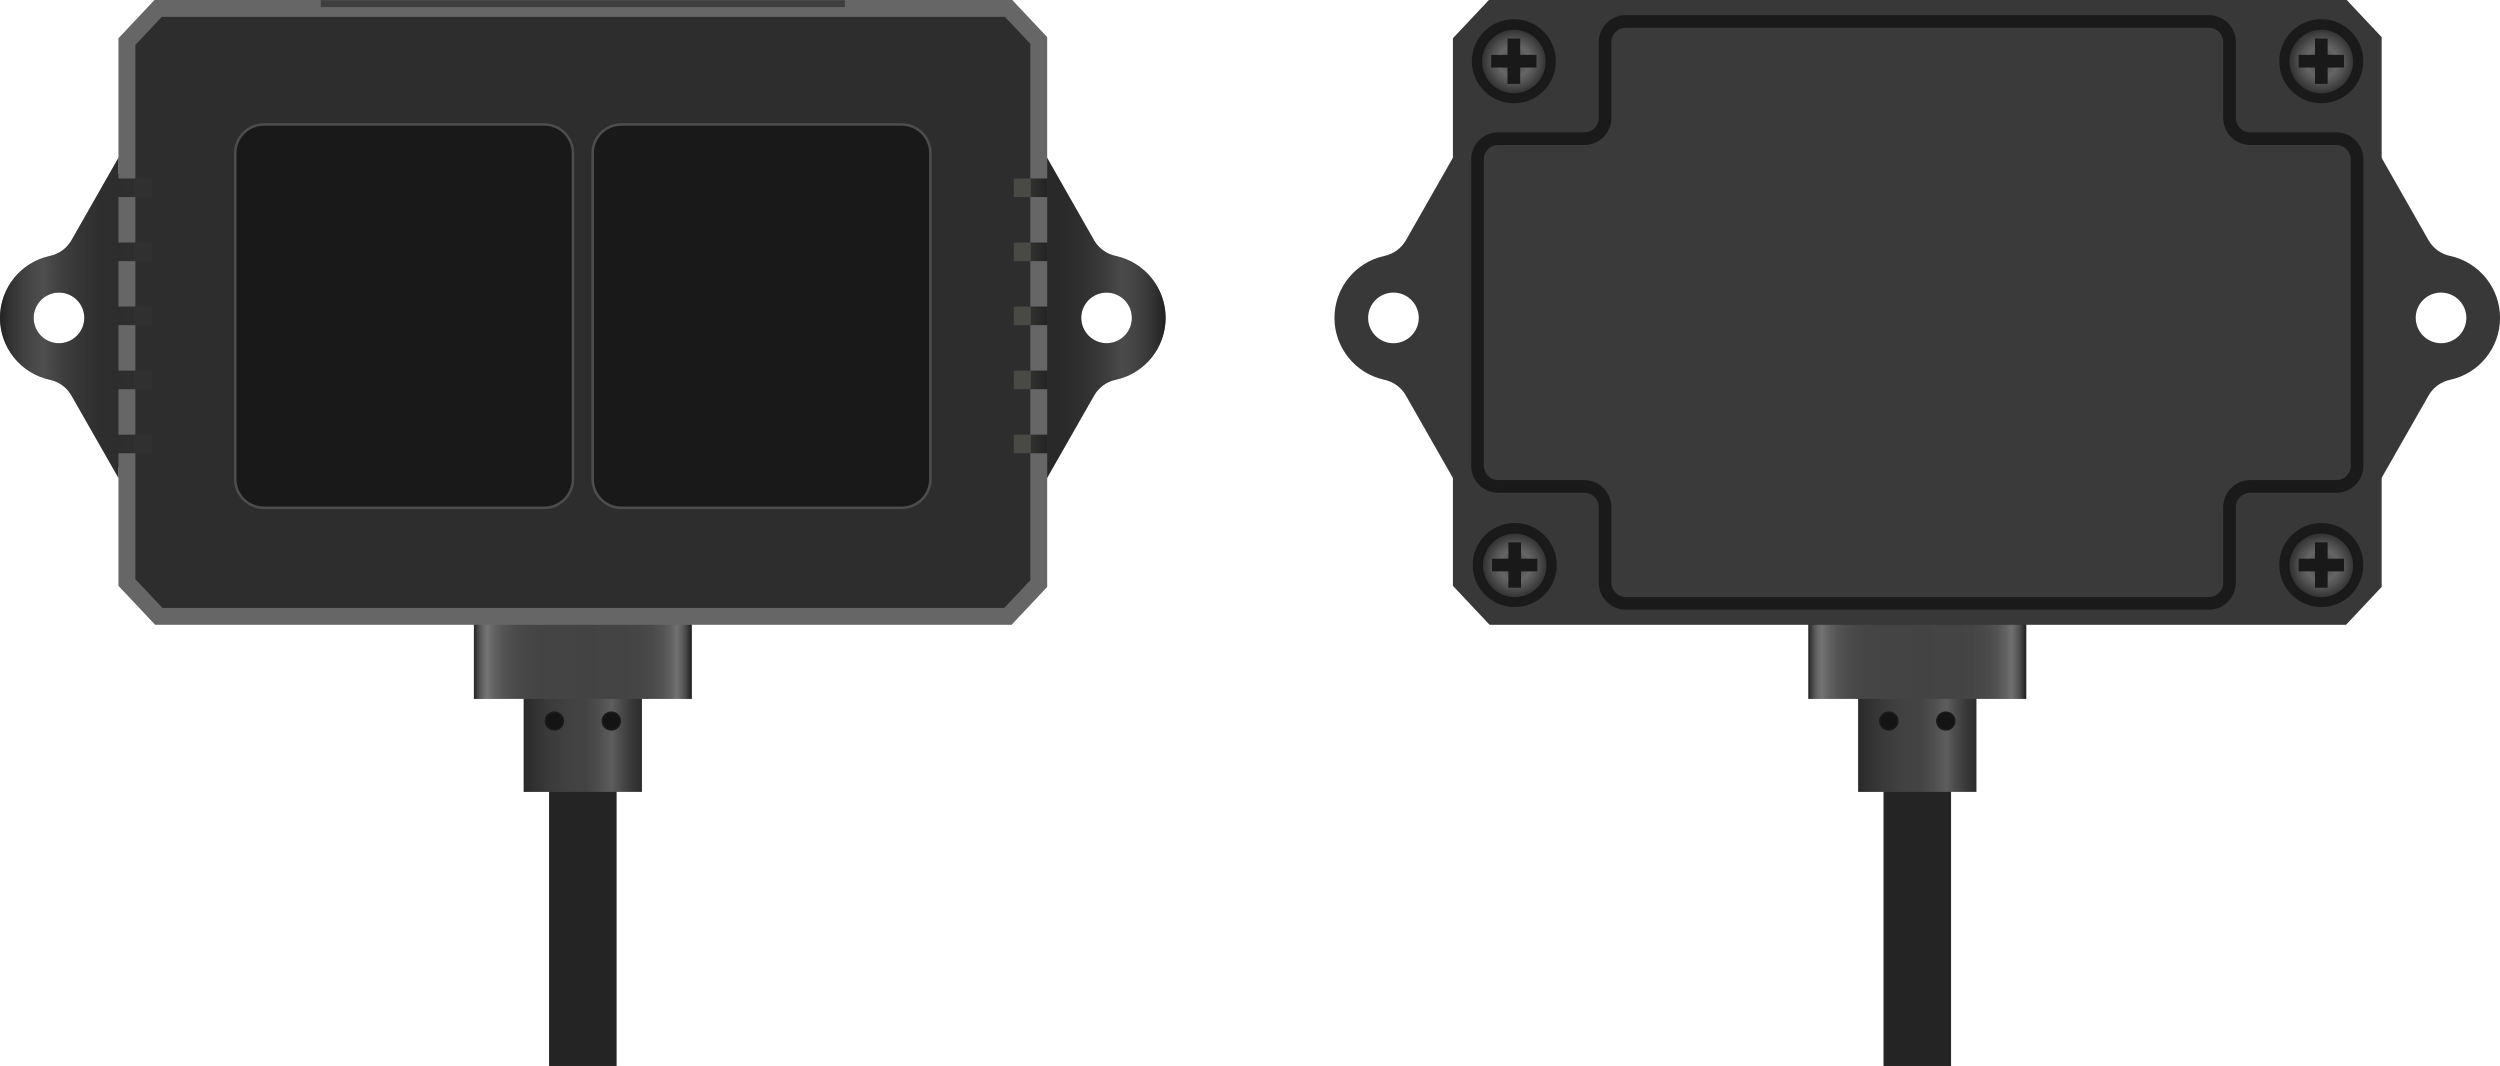
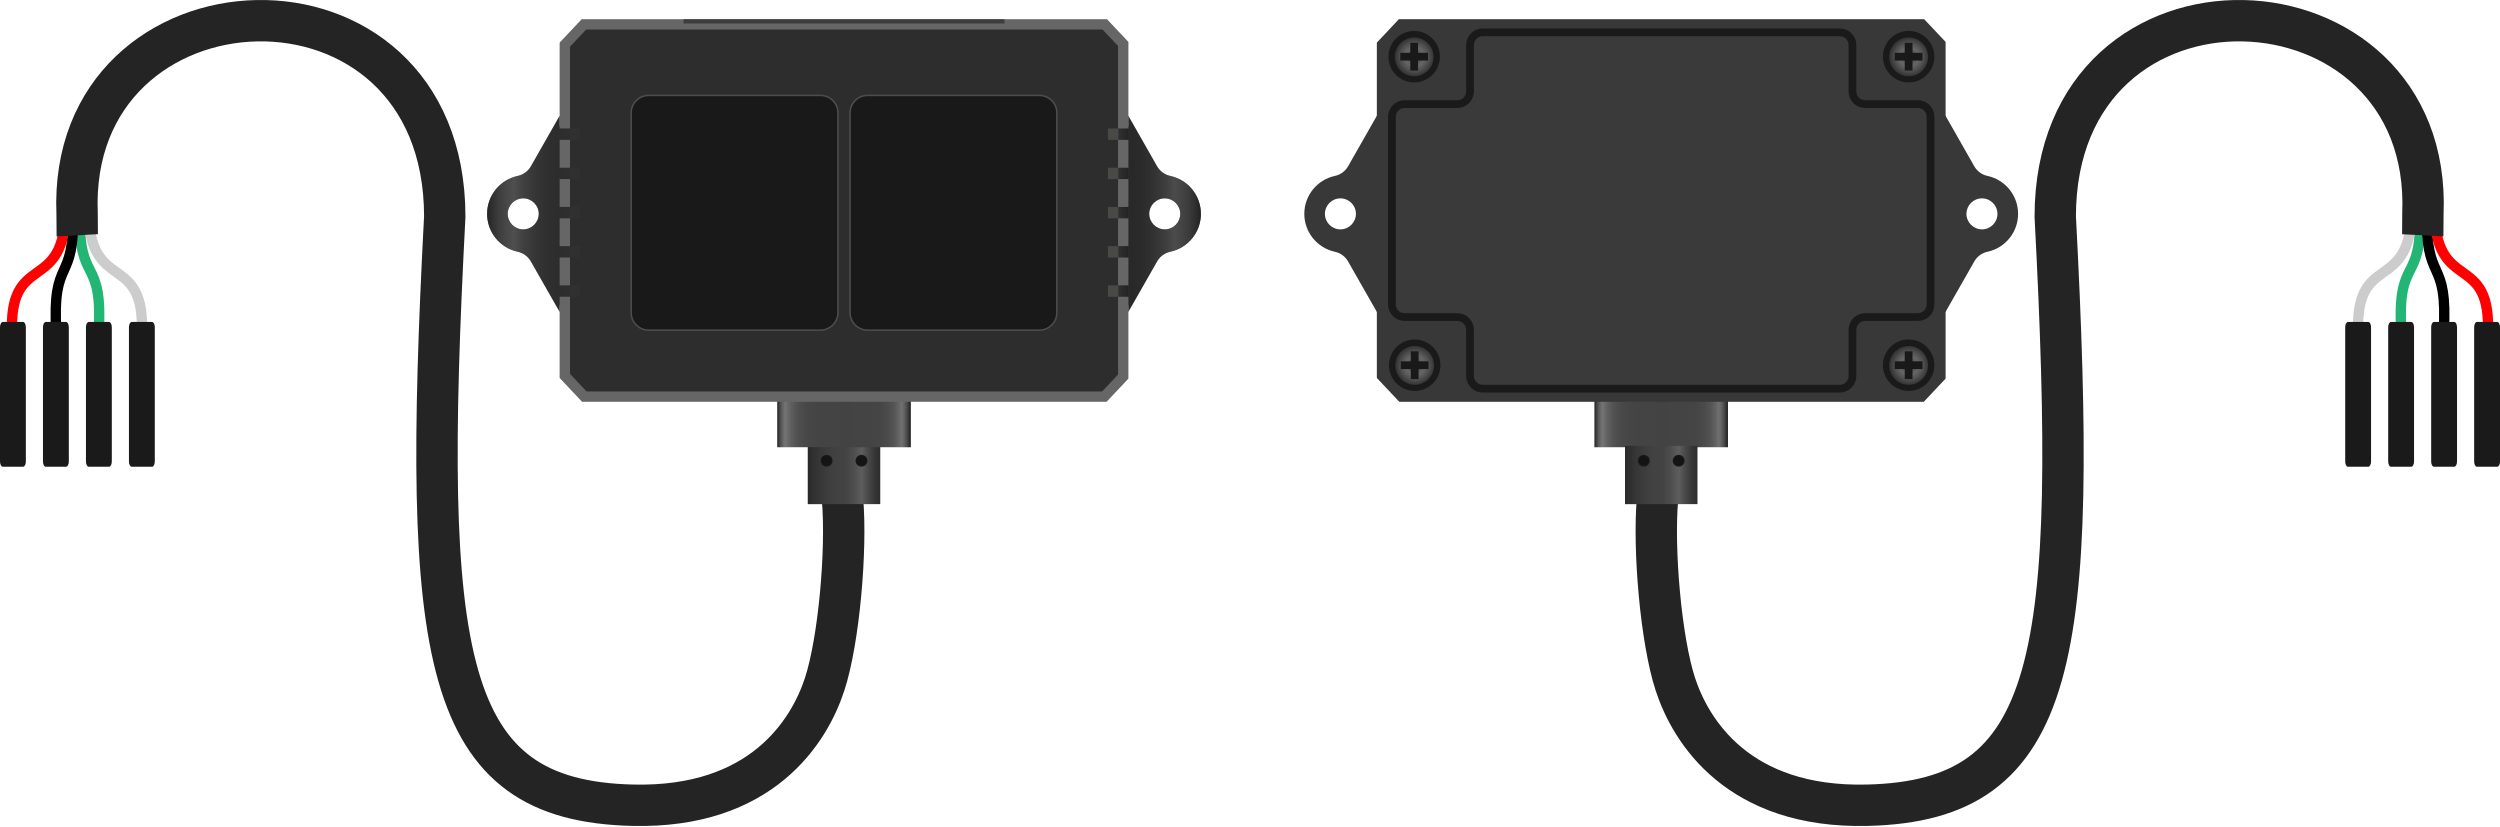
- <svg xmlns="http://www.w3.org/2000/svg" xmlns:xlink="http://www.w3.org/1999/xlink" id="lidar-tf02-pro" width="148.042mm" height="63.124mm" viewBox="0 0 419.646 178.934">
+ <svg xmlns="http://www.w3.org/2000/svg" xmlns:xlink="http://www.w3.org/1999/xlink" id="lidar-tf02-pro" width="241.747mm" height="79.874mm" viewBox="0 0 685.268 226.415">
  <defs>
    <style>
      .cls-1 {
        fill: #383838;
      }

-       .cls-2, .cls-8 {
+       .cls-12, .cls-2, .cls-3, .cls-4, .cls-5, .cls-7 {
        fill: none;
      }

      .cls-2 {
+         stroke: #22b573;
+       }
+ 
+       .cls-2, .cls-3, .cls-4, .cls-5 {
+         stroke-linecap: round;
+         stroke-width: 2.835px;
+       }
+ 
+       .cls-12, .cls-17, .cls-2, .cls-26, .cls-3, .cls-4, .cls-5, .cls-7 {
+         stroke-miterlimit: 10;
+       }
+ 
+       .cls-3 {
+         stroke: #000;
+       }
+ 
+       .cls-4 {
+         stroke: red;
+       }
+ 
+       .cls-5 {
+         stroke: #ccc;
+       }
+ 
+       .cls-6 {
+         fill: #1a1a1a;
+       }
+ 
+       .cls-7 {
        stroke: #242424;
        stroke-width: 11.339px;
      }

-       .cls-13, .cls-2, .cls-22, .cls-8 {
-         stroke-miterlimit: 10;
-       }
- 
-       .cls-3 {
+       .cls-8 {
+         fill: url(#Безымянный_градиент_32);
+       }
+ 
+       .cls-9 {
        fill: url(#Безымянный_градиент_63);
      }

-       .cls-4 {
-         fill: #1a1a1a;
-       }
- 
-       .cls-5 {
+       .cls-10 {
        fill: #141414;
      }

-       .cls-6 {
-         fill: url(#Безымянный_градиент_32);
-       }
- 
-       .cls-7 {
+       .cls-11 {
        fill: url(#Безымянный_градиент_209);
      }

-       .cls-8 {
+       .cls-12 {
        stroke: #191919;
        stroke-width: 2.126px;
      }

-       .cls-22, .cls-9 {
+       .cls-13, .cls-26 {
        fill: #191919;
      }

-       .cls-10 {
+       .cls-14 {
        fill: url(#Безымянный_градиент_216);
      }

-       .cls-11 {
+       .cls-15 {
        fill: url(#Безымянный_градиент_213);
      }

-       .cls-12 {
+       .cls-16 {
        fill: url(#Безымянный_градиент_219);
      }

-       .cls-13 {
+       .cls-17 {
        fill: #3a3a3a;
        stroke: #1a1a1a;
        stroke-width: 2.126px;
      }

-       .cls-14 {
+       .cls-18 {
        fill: url(#Безымянный_градиент_81);
      }

-       .cls-15 {
+       .cls-19 {
        fill: url(#Безымянный_градиент_79);
      }

-       .cls-16 {
+       .cls-20 {
        fill: #323232;
      }

-       .cls-17 {
+       .cls-21 {
        fill: url(#Безымянный_градиент_78);
      }

-       .cls-18 {
+       .cls-22 {
        fill: url(#Безымянный_градиент_63-2);
      }

-       .cls-19 {
+       .cls-23 {
        fill: url(#Безымянный_градиент_32-2);
      }

-       .cls-20 {
+       .cls-24 {
        fill: #666;
      }

-       .cls-21 {
+       .cls-25 {
        fill: #2d2d2d;
      }

-       .cls-22 {
+       .cls-26 {
        stroke: #4d4d4d;
        stroke-width: 0.425px;
      }

-       .cls-23 {
+       .cls-27 {
        fill: #3e3e3e;
      }

-       .cls-24 {
+       .cls-28 {
        fill: #303030;
      }

-       .cls-25 {
+       .cls-29 {
        fill: #494946;
      }
    </style>
-     <linearGradient id="Безымянный_градиент_63" data-name="Безымянный градиент 63" x1="311.913" y1="124.942" x2="331.756" y2="124.942" gradientUnits="userSpaceOnUse">
-       <stop offset="0.003" stop-color="#1a1a1a" stop-opacity="0.5" />
-       <stop offset="0.522" stop-color="#706f72" stop-opacity="0.2" />
-       <stop offset="0.633" stop-color="#a5a4a6" stop-opacity="0.2" />
-       <stop offset="0.746" stop-color="#f2f2f2" stop-opacity="0.2" />
-       <stop offset="0.814" stop-color="#9e9e9e" stop-opacity="0.2" />
-       <stop offset="0.928" stop-color="#2a2a2a" stop-opacity="0.2" />
-       <stop offset="1" stop-opacity="0.2" />
-     </linearGradient>
-     <linearGradient id="Безымянный_градиент_32" data-name="Безымянный градиент 32" x1="303.551" y1="110.938" x2="340.118" y2="110.938" gradientUnits="userSpaceOnUse">
+     <linearGradient id="Безымянный_градиент_32" data-name="Безымянный градиент 32" x1="437.07" y1="116.198" x2="473.637" y2="116.198" gradientUnits="userSpaceOnUse">
      <stop offset="0.003" stop-color="#1a1a1a" stop-opacity="0.5" />
      <stop offset="0.061" stop-color="#fff" stop-opacity="0.3" />
      <stop offset="0.095" stop-color="#d2d2d3" stop-opacity="0.269" />
      <stop offset="0.143" stop-color="#a6a5a7" stop-opacity="0.238" />
      <stop offset="0.204" stop-color="#878688" stop-opacity="0.216" />
      <stop offset="0.288" stop-color="#757477" stop-opacity="0.203" />
      <stop offset="0.522" stop-color="#706f72" stop-opacity="0.2" />
      <stop offset="0.733" stop-color="#757477" stop-opacity="0.204" />
      <stop offset="0.809" stop-color="#868688" stop-opacity="0.217" />
      <stop offset="0.863" stop-color="#a5a4a6" stop-opacity="0.241" />
      <stop offset="0.906" stop-color="#d0d0d1" stop-opacity="0.274" />
      <stop offset="0.93" stop-color="#f2f2f2" stop-opacity="0.3" />
      <stop offset="1" stop-opacity="0.5" />
    </linearGradient>
-     <radialGradient id="Безымянный_градиент_209" data-name="Безымянный градиент 209" cx="377.574" cy="20.95" r="5.004" gradientTransform="translate(-13.096 -12.014) scale(1.067)" gradientUnits="userSpaceOnUse">
+     <linearGradient id="Безымянный_градиент_63" data-name="Безымянный градиент 63" x1="445.432" y1="130.202" x2="465.275" y2="130.202" gradientUnits="userSpaceOnUse">
+       <stop offset="0.003" stop-color="#1a1a1a" stop-opacity="0.5" />
+       <stop offset="0.522" stop-color="#706f72" stop-opacity="0.2" />
+       <stop offset="0.633" stop-color="#a5a4a6" stop-opacity="0.2" />
+       <stop offset="0.746" stop-color="#f2f2f2" stop-opacity="0.2" />
+       <stop offset="0.814" stop-color="#9e9e9e" stop-opacity="0.2" />
+       <stop offset="0.928" stop-color="#2a2a2a" stop-opacity="0.2" />
+       <stop offset="1" stop-opacity="0.2" />
+     </linearGradient>
+     <radialGradient id="Безымянный_градиент_209" data-name="Безымянный градиент 209" cx="503.659" cy="39.279" r="5.004" gradientTransform="translate(-14.067 -26.305) scale(1.067)" gradientUnits="userSpaceOnUse">
      <stop offset="0" stop-color="#4d4d4d" />
      <stop offset="0.189" stop-color="#525252" />
      <stop offset="0.42" stop-color="#616161" />
      <stop offset="0.478" stop-color="#666" />
      <stop offset="0.697" stop-color="#535353" />
      <stop offset="1" stop-color="#333" />
    </radialGradient>
-     <radialGradient id="Безымянный_градиент_216" data-name="Безымянный градиент 216" cx="250.644" cy="100.233" r="5.004" xlink:href="#Безымянный_градиент_209" />
-     <radialGradient id="Безымянный_градиент_213" data-name="Безымянный градиент 213" cx="250.509" cy="20.95" r="5.004" xlink:href="#Безымянный_градиент_209" />
-     <radialGradient id="Безымянный_градиент_219" data-name="Безымянный градиент 219" cx="377.574" cy="100.233" r="5.004" xlink:href="#Безымянный_градиент_209" />
-     <linearGradient id="Безымянный_градиент_81" data-name="Безымянный градиент 81" x1="19.332" y1="53.834" x2="176.244" y2="53.834" gradientUnits="userSpaceOnUse">
+     <radialGradient id="Безымянный_градиент_216" data-name="Безымянный градиент 216" cx="376.729" cy="118.562" r="5.004" xlink:href="#Безымянный_градиент_209" />
+     <radialGradient id="Безымянный_градиент_213" data-name="Безымянный градиент 213" cx="376.594" cy="39.279" r="5.004" xlink:href="#Безымянный_градиент_209" />
+     <radialGradient id="Безымянный_градиент_219" data-name="Безымянный градиент 219" cx="503.659" cy="118.562" r="5.004" xlink:href="#Безымянный_градиент_209" />
+     <linearGradient id="Безымянный_градиент_81" data-name="Безымянный градиент 81" x1="152.851" y1="59.094" x2="309.763" y2="59.094" gradientUnits="userSpaceOnUse">
      <stop offset="0" stop-opacity="0.2" />
      <stop offset="0.025" stop-color="#151415" stop-opacity="0.237" />
      <stop offset="0.093" stop-color="#3e3d3f" stop-opacity="0.31" />
      <stop offset="0.178" stop-color="#5b5a5c" stop-opacity="0.362" />
      <stop offset="0.298" stop-color="#6b6a6d" stop-opacity="0.392" />
      <stop offset="0.628" stop-color="#706f72" stop-opacity="0.4" />
      <stop offset="0.844" stop-color="#6a696c" stop-opacity="0.421" />
      <stop offset="0.921" stop-color="#555456" stop-opacity="0.495" />
      <stop offset="0.976" stop-color="#303030" stop-opacity="0.623" />
      <stop offset="0.997" stop-color="#1a1a1a" stop-opacity="0.7" />
    </linearGradient>
-     <linearGradient id="Безымянный_градиент_79" data-name="Безымянный градиент 79" y1="53.354" x2="19.91" y2="53.354" gradientUnits="userSpaceOnUse">
+     <linearGradient id="Безымянный_градиент_79" data-name="Безымянный градиент 79" x1="133.519" y1="58.614" x2="153.429" y2="58.614" gradientUnits="userSpaceOnUse">
      <stop offset="0.003" stop-color="#1a1a1a" stop-opacity="0.7" />
      <stop offset="0.074" stop-color="#2d2c2d" stop-opacity="0.635" />
      <stop offset="0.372" stop-color="#706f72" stop-opacity="0.4" />
      <stop offset="0.519" stop-color="#4d4d4f" stop-opacity="0.338" />
      <stop offset="0.814" stop-color="#151515" stop-opacity="0.237" />
      <stop offset="1" stop-opacity="0.2" />
    </linearGradient>
-     <linearGradient id="Безымянный_градиент_78" data-name="Безымянный градиент 78" x1="175.736" y1="53.354" x2="195.646" y2="53.354" gradientUnits="userSpaceOnUse">
+     <linearGradient id="Безымянный_градиент_78" data-name="Безымянный градиент 78" x1="309.255" y1="58.614" x2="329.165" y2="58.614" gradientUnits="userSpaceOnUse">
      <stop offset="0" stop-opacity="0.2" />
      <stop offset="0.186" stop-color="#151515" stop-opacity="0.237" />
      <stop offset="0.481" stop-color="#4d4d4f" stop-opacity="0.338" />
      <stop offset="0.628" stop-color="#706f72" stop-opacity="0.4" />
      <stop offset="0.926" stop-color="#2d2c2d" stop-opacity="0.635" />
      <stop offset="0.997" stop-color="#1a1a1a" stop-opacity="0.7" />
    </linearGradient>
-     <linearGradient id="Безымянный_градиент_63-2" x1="87.913" y1="124.942" x2="107.755" y2="124.942" xlink:href="#Безымянный_градиент_63" />
-     <linearGradient id="Безымянный_градиент_32-2" x1="79.551" y1="110.938" x2="116.118" y2="110.938" xlink:href="#Безымянный_градиент_32" />
+     <linearGradient id="Безымянный_градиент_63-2" x1="221.432" y1="130.202" x2="241.275" y2="130.202" xlink:href="#Безымянный_градиент_63" />
+     <linearGradient id="Безымянный_градиент_32-2" x1="213.07" y1="116.198" x2="249.637" y2="116.198" xlink:href="#Безымянный_градиент_32" />
  </defs>
  <g id="bottom">
    <g>
-       <path class="cls-1" d="M235.98,40.354a5.481,5.481,0,0,1-3.62,2.61,10.638,10.638,0,0,0-.01,20.78,5.449,5.449,0,0,1,3.61,2.6l7.95,13.94,1.536-.05V25.994l-1.536.43Zm-2.09,17.26a4.25,4.25,0,1,1,4.26-4.26A4.276,4.276,0,0,1,233.89,57.614Z" />
-       <path class="cls-1" d="M399.736,26.424l-1.536-.238V81.1l1.536-.814,7.95-13.94a5.449,5.449,0,0,1,3.61-2.6,10.636,10.636,0,0,0-.01-20.78,5.481,5.481,0,0,1-3.62-2.61Zm5.76,26.93a4.25,4.25,0,1,1,4.26,4.26A4.276,4.276,0,0,1,405.5,53.354Z" />
-     </g>
-     <g>
-       <line class="cls-2" x1="321.834" y1="130.346" x2="321.834" y2="178.934" />
-       <g>
-         <g>
-           <rect class="cls-1" x="311.913" y="116.962" width="19.843" height="15.959" />
-           <rect class="cls-3" x="311.913" y="116.962" width="19.843" height="15.959" />
-         </g>
-         <g>
-           <rect class="cls-4" x="315.412" y="119.422" width="3.277" height="3.216" rx="1.608" />
-           <path class="cls-5" d="M317.019,122.355a1.325,1.325,0,0,1,0-2.649,1.325,1.325,0,1,1,.062,2.649Z" />
-           <rect class="cls-4" x="324.98" y="119.422" width="3.277" height="3.216" rx="1.608" />
-           <path class="cls-5" d="M326.588,122.355a1.356,1.356,0,1,1,.061,0Z" />
-         </g>
-       </g>
-       <g>
-         <rect class="cls-1" x="303.551" y="104.56" width="36.567" height="12.756" />
-         <rect class="cls-6" x="303.551" y="104.56" width="36.567" height="12.756" />
-       </g>
-     </g>
-     <path class="cls-1" d="M393.914,0H249.924l-6.04,6.42V98.34l6.16,6.54H393.8l5.98-6.36V6.23Z" />
-     <g>
-       <g>
-         <rect class="cls-4" x="382.594" y="3.22" width="14.112" height="14.112" rx="7.056" />
-         <g>
-           <circle class="cls-4" cx="389.65" cy="10.276" r="5.712" />
-           <circle class="cls-7" cx="389.65" cy="10.333" r="5.337" />
-           <line class="cls-8" x1="385.842" y1="10.276" x2="393.458" y2="10.276" />
-           <line class="cls-8" x1="389.65" y1="14.084" x2="389.65" y2="6.468" />
-         </g>
-       </g>
-       <g>
-         <rect class="cls-4" x="247.202" y="87.788" width="14.112" height="14.112" rx="7.056" />
-         <g>
-           <circle class="cls-9" cx="254.258" cy="94.844" r="5.712" />
-           <circle class="cls-10" cx="254.258" cy="94.901" r="5.337" />
-           <line class="cls-8" x1="250.45" y1="94.844" x2="258.066" y2="94.844" />
-           <line class="cls-8" x1="254.258" y1="98.652" x2="254.258" y2="91.036" />
-         </g>
-       </g>
-       <g>
-         <rect class="cls-4" x="247.058" y="3.22" width="14.112" height="14.112" rx="7.056" />
-         <g>
-           <circle class="cls-9" cx="254.114" cy="10.276" r="5.712" />
-           <circle class="cls-11" cx="254.114" cy="10.333" r="5.337" />
-           <line class="cls-8" x1="250.306" y1="10.276" x2="257.922" y2="10.276" />
-           <line class="cls-8" x1="254.114" y1="14.084" x2="254.114" y2="6.468" />
-         </g>
-       </g>
-       <g>
-         <rect class="cls-4" x="382.594" y="87.788" width="14.112" height="14.112" rx="7.056" />
-         <g>
-           <circle class="cls-9" cx="389.65" cy="94.844" r="5.712" />
-           <circle class="cls-12" cx="389.65" cy="94.901" r="5.337" />
-           <line class="cls-8" x1="385.842" y1="94.844" x2="393.458" y2="94.844" />
-           <line class="cls-8" x1="389.65" y1="98.652" x2="389.65" y2="91.036" />
-         </g>
-       </g>
-     </g>
-     <path class="cls-13" d="M395.659,26.76V78.17a3.48,3.48,0,0,1-3.48,3.48h-14.45a3.48,3.48,0,0,0-3.48,3.48V97.8a3.48,3.48,0,0,1-3.48,3.48H272.9a3.48,3.48,0,0,1-3.48-3.48V85.13a3.48,3.48,0,0,0-3.48-3.48h-14.45a3.48,3.48,0,0,1-3.48-3.48V26.76a3.48,3.48,0,0,1,3.48-3.48h14.45a3.48,3.48,0,0,0,3.48-3.48V7.08A3.48,3.48,0,0,1,272.9,3.6h97.87a3.48,3.48,0,0,1,3.48,3.48V19.8a3.48,3.48,0,0,0,3.48,3.48h14.45A3.48,3.48,0,0,1,395.659,26.76Z" />
+       <path class="cls-1" d="M369.5,45.614a5.481,5.481,0,0,1-3.62,2.61,10.638,10.638,0,0,0-.01,20.78,5.449,5.449,0,0,1,3.61,2.6l7.95,13.94,1.536-.05V31.254l-1.536.43Zm-2.09,17.26a4.25,4.25,0,1,1,4.26-4.26A4.276,4.276,0,0,1,367.409,62.874Z" />
+       <path class="cls-1" d="M533.255,31.684l-1.536-.238V86.358l1.536-.814,7.951-13.94a5.449,5.449,0,0,1,3.61-2.6,10.636,10.636,0,0,0-.01-20.78,5.481,5.481,0,0,1-3.62-2.61Zm5.761,26.93a4.25,4.25,0,1,1,4.26,4.26A4.276,4.276,0,0,1,539.016,58.614Z" />
+     </g>
+     <g>
+       <g>
+         <g id="Слой_4" data-name="Слой 4">
+           <path class="cls-2" d="M663.3,57.772c.791,20.831-6.406,11.708-5.062,33.5" />
+           <path class="cls-3" d="M665.343,57.672c-.791,20.832,5.819,11.9,4.475,33.7" />
+           <path class="cls-4" d="M667.312,56.907c-.1,24.525,16.031,11.133,14.591,35.469" />
+           <path class="cls-5" d="M661.033,56.907c.1,24.525-16.03,11.133-14.59,35.469" />
+           <path class="cls-6" d="M649.163,88.252H643.6c-.421,0-.763.648-.763,1.447V126.49c0,.8.342,1.447.763,1.447h5.561c.421,0,.763-.648.763-1.447V89.7C649.926,88.9,649.584,88.252,649.163,88.252Z" />
+           <path class="cls-6" d="M660.943,88.252h-5.56c-.421,0-.763.648-.763,1.447V126.49c0,.8.342,1.447.763,1.447h5.56c.422,0,.764-.648.764-1.447V89.7C661.707,88.9,661.365,88.252,660.943,88.252Z" />
+           <path class="cls-6" d="M672.724,88.252h-5.56c-.421,0-.763.648-.763,1.447V126.49c0,.8.342,1.447.763,1.447h5.56c.422,0,.764-.648.764-1.447V89.7C673.488,88.9,673.146,88.252,672.724,88.252Z" />
+           <path class="cls-6" d="M684.505,88.252h-5.56c-.422,0-.763.648-.763,1.447V126.49c0,.8.341,1.447.763,1.447h5.56c.422,0,.763-.648.763-1.447V89.7C685.268,88.9,684.927,88.252,684.505,88.252Z" />
+         </g>
+         <g id="Слой_3" data-name="Слой 3">
+           <path class="cls-7" d="M454.33,136.873c-1.192,13.7.941,38.586,4.9,50.688,4.2,12.844,17.2,34.023,52.626,33.159,52.422-1.246,57.888-39.744,51.5-161.367.057-73.791,103.607-69.082,100.779-.767-.012.3-.027,5.608-.043,5.915" />
+         </g>
+       </g>
+       <g>
+         <rect class="cls-1" x="437.07" y="109.82" width="36.567" height="12.756" />
+         <rect class="cls-8" x="437.07" y="109.82" width="36.567" height="12.756" />
+       </g>
+       <g>
+         <g>
+           <rect class="cls-1" x="445.432" y="122.222" width="19.843" height="15.959" />
+           <rect class="cls-9" x="445.432" y="122.222" width="19.843" height="15.959" />
+         </g>
+         <g>
+           <rect class="cls-6" x="448.931" y="124.682" width="3.277" height="3.216" rx="1.608" />
+           <path class="cls-10" d="M450.539,127.615a1.356,1.356,0,1,1,.061,0Z" />
+           <rect class="cls-6" x="458.499" y="124.682" width="3.277" height="3.216" rx="1.608" />
+           <path class="cls-10" d="M460.107,127.615a1.355,1.355,0,1,1,.062,0Z" />
+         </g>
+       </g>
+     </g>
+     <path class="cls-1" d="M527.433,5.26H383.443l-6.04,6.42V103.6l6.16,6.54h143.76l5.98-6.36V11.49Z" />
+     <g>
+       <g>
+         <rect class="cls-6" x="516.113" y="8.48" width="14.112" height="14.112" rx="7.056" />
+         <g>
+           <circle class="cls-6" cx="523.169" cy="15.536" r="5.712" />
+           <circle class="cls-11" cx="523.169" cy="15.593" r="5.337" />
+           <line class="cls-12" x1="519.361" y1="15.536" x2="526.977" y2="15.536" />
+           <line class="cls-12" x1="523.169" y1="19.344" x2="523.169" y2="11.728" />
+         </g>
+       </g>
+       <g>
+         <rect class="cls-6" x="380.721" y="93.048" width="14.112" height="14.112" rx="7.056" />
+         <g>
+           <circle class="cls-13" cx="387.777" cy="100.104" r="5.712" />
+           <circle class="cls-14" cx="387.777" cy="100.161" r="5.337" />
+           <line class="cls-12" x1="383.969" y1="100.104" x2="391.585" y2="100.104" />
+           <line class="cls-12" x1="387.777" y1="103.912" x2="387.777" y2="96.296" />
+         </g>
+       </g>
+       <g>
+         <rect class="cls-6" x="380.577" y="8.48" width="14.112" height="14.112" rx="7.056" />
+         <g>
+           <circle class="cls-13" cx="387.633" cy="15.536" r="5.712" />
+           <circle class="cls-15" cx="387.633" cy="15.593" r="5.337" />
+           <line class="cls-12" x1="383.825" y1="15.536" x2="391.441" y2="15.536" />
+           <line class="cls-12" x1="387.633" y1="19.344" x2="387.633" y2="11.728" />
+         </g>
+       </g>
+       <g>
+         <rect class="cls-6" x="516.113" y="93.048" width="14.112" height="14.112" rx="7.056" />
+         <g>
+           <circle class="cls-13" cx="523.169" cy="100.104" r="5.712" />
+           <circle class="cls-16" cx="523.169" cy="100.161" r="5.337" />
+           <line class="cls-12" x1="519.361" y1="100.104" x2="526.977" y2="100.104" />
+           <line class="cls-12" x1="523.169" y1="103.912" x2="523.169" y2="96.296" />
+         </g>
+       </g>
+     </g>
+     <path class="cls-17" d="M529.178,32.02V83.43a3.48,3.48,0,0,1-3.48,3.48h-14.45a3.48,3.48,0,0,0-3.48,3.48v12.67a3.48,3.48,0,0,1-3.48,3.48h-97.87a3.48,3.48,0,0,1-3.48-3.48V90.39a3.48,3.48,0,0,0-3.48-3.48h-14.45a3.48,3.48,0,0,1-3.48-3.48V32.02a3.48,3.48,0,0,1,3.48-3.48h14.45a3.48,3.48,0,0,0,3.48-3.48V12.34a3.48,3.48,0,0,1,3.48-3.48h97.87a3.48,3.48,0,0,1,3.48,3.48V25.06a3.48,3.48,0,0,0,3.48,3.48H525.7A3.48,3.48,0,0,1,529.178,32.02Z" />
  </g>
  <g id="top">
    <g>
-       <rect class="cls-1" x="19.332" y="29.258" width="156.912" height="49.152" />
-       <rect class="cls-14" x="19.332" y="29.258" width="156.912" height="49.152" />
-     </g>
-     <g>
-       <g>
-         <path class="cls-1" d="M11.98,40.354a5.481,5.481,0,0,1-3.62,2.61,10.638,10.638,0,0,0-.01,20.78,5.449,5.449,0,0,1,3.61,2.6l7.95,13.94V26.424ZM9.89,57.614a4.25,4.25,0,1,1,4.26-4.26A4.276,4.276,0,0,1,9.89,57.614Z" />
-         <path class="cls-15" d="M11.98,40.354a5.481,5.481,0,0,1-3.62,2.61,10.638,10.638,0,0,0-.01,20.78,5.449,5.449,0,0,1,3.61,2.6l7.95,13.94V26.424ZM9.89,57.614a4.25,4.25,0,1,1,4.26-4.26A4.276,4.276,0,0,1,9.89,57.614Z" />
-       </g>
-       <g>
-         <path class="cls-16" d="M175.736,26.424v53.86l7.95-13.94a5.449,5.449,0,0,1,3.61-2.6,10.636,10.636,0,0,0-.01-20.78,5.481,5.481,0,0,1-3.62-2.61Zm5.76,26.93a4.25,4.25,0,1,1,4.26,4.26A4.276,4.276,0,0,1,181.5,53.354Z" />
-         <path class="cls-17" d="M175.736,26.424v53.86l7.95-13.94a5.449,5.449,0,0,1,3.61-2.6,10.636,10.636,0,0,0-.01-20.78,5.481,5.481,0,0,1-3.62-2.61Zm5.76,26.93a4.25,4.25,0,1,1,4.26,4.26A4.276,4.276,0,0,1,181.5,53.354Z" />
-       </g>
-     </g>
-     <g>
-       <line class="cls-2" x1="97.834" y1="130.346" x2="97.834" y2="178.934" />
-       <g>
-         <g>
-           <rect class="cls-1" x="87.913" y="116.962" width="19.843" height="15.959" />
-           <rect class="cls-18" x="87.913" y="116.962" width="19.843" height="15.959" />
-         </g>
-         <g>
-           <rect class="cls-4" x="91.412" y="119.422" width="3.277" height="3.216" rx="1.608" />
-           <path class="cls-5" d="M93.019,122.355a1.325,1.325,0,0,1,0-2.649,1.325,1.325,0,1,1,.062,2.649Z" />
-           <rect class="cls-4" x="100.98" y="119.422" width="3.277" height="3.216" rx="1.608" />
-           <path class="cls-5" d="M102.588,122.355a1.355,1.355,0,1,1,.061,0Z" />
-         </g>
-       </g>
-       <g>
-         <rect class="cls-1" x="79.551" y="104.56" width="36.567" height="12.756" />
-         <rect class="cls-19" x="79.551" y="104.56" width="36.567" height="12.756" />
-       </g>
-     </g>
-     <g>
-       <path class="cls-20" d="M169.914,0H25.924l-6.04,6.42V29.96h3v3.12h-3v7.63h3v3.12h-3v7.63h3v3.12h-3v7.63h3v3.12h-3v7.63h3v3.12h-3V98.34l6.16,6.54H169.8l5.98-6.36V6.23Zm5.86,76.08h-3V72.96h3Zm0-10.75h-3V62.21h3Zm0-10.75h-3V51.46h3Zm0-10.75h-3V40.71h3Zm0-10.75h-3V29.96h3Z" />
-       <polygon class="cls-21" points="27.268 102.045 22.719 97.215 22.719 7.544 27.149 2.835 168.69 2.835 172.949 7.355 172.949 97.397 168.579 102.045 27.268 102.045" />
-     </g>
-     <g>
-       <rect class="cls-22" x="39.482" y="20.893" width="56.693" height="64.346" rx="4.82" />
-       <rect class="cls-22" x="99.482" y="20.893" width="56.693" height="64.346" rx="4.82" />
-     </g>
-     <rect class="cls-23" x="53.842" y="0.036" width="87.984" height="1.152" />
-     <g>
-       <rect class="cls-24" x="22.676" y="29.961" width="2.8" height="3.12" />
-       <rect class="cls-24" x="22.676" y="40.711" width="2.8" height="3.12" />
-       <rect class="cls-24" x="22.676" y="51.461" width="2.8" height="3.12" />
-       <rect class="cls-24" x="22.676" y="62.211" width="2.8" height="3.12" />
-       <rect class="cls-24" x="22.676" y="72.961" width="2.8" height="3.12" />
-     </g>
-     <g>
-       <rect class="cls-25" x="170.177" y="29.96" width="2.851" height="3.12" transform="translate(343.205 63.041) rotate(-180)" />
-       <rect class="cls-25" x="170.177" y="40.71" width="2.851" height="3.12" transform="translate(343.205 84.541) rotate(-180)" />
-       <rect class="cls-25" x="170.177" y="51.46" width="2.851" height="3.12" transform="translate(343.205 106.041) rotate(-180)" />
-       <rect class="cls-25" x="170.177" y="62.211" width="2.851" height="3.12" transform="translate(343.205 127.541) rotate(-180)" />
-       <rect class="cls-25" x="170.177" y="72.961" width="2.851" height="3.12" transform="translate(343.205 149.041) rotate(-180)" />
+       <rect class="cls-1" x="152.851" y="34.518" width="156.912" height="49.152" />
+       <rect class="cls-18" x="152.851" y="34.518" width="156.912" height="49.152" />
+     </g>
+     <g>
+       <g>
+         <path class="cls-1" d="M145.5,45.614a5.481,5.481,0,0,1-3.62,2.61,10.638,10.638,0,0,0-.01,20.78,5.449,5.449,0,0,1,3.61,2.6l7.95,13.94V31.684Zm-2.09,17.26a4.25,4.25,0,1,1,4.26-4.26A4.276,4.276,0,0,1,143.409,62.874Z" />
+         <path class="cls-19" d="M145.5,45.614a5.481,5.481,0,0,1-3.62,2.61,10.638,10.638,0,0,0-.01,20.78,5.449,5.449,0,0,1,3.61,2.6l7.95,13.94V31.684Zm-2.09,17.26a4.25,4.25,0,1,1,4.26-4.26A4.276,4.276,0,0,1,143.409,62.874Z" />
+       </g>
+       <g>
+         <path class="cls-20" d="M309.255,31.684v53.86l7.95-13.94a5.449,5.449,0,0,1,3.61-2.6,10.636,10.636,0,0,0-.01-20.78,5.481,5.481,0,0,1-3.62-2.61Zm5.76,26.93a4.25,4.25,0,1,1,4.26,4.26A4.276,4.276,0,0,1,315.015,58.614Z" />
+         <path class="cls-21" d="M309.255,31.684v53.86l7.95-13.94a5.449,5.449,0,0,1,3.61-2.6,10.636,10.636,0,0,0-.01-20.78,5.481,5.481,0,0,1-3.62-2.61Zm5.76,26.93a4.25,4.25,0,1,1,4.26,4.26A4.276,4.276,0,0,1,315.015,58.614Z" />
+       </g>
+     </g>
+     <g>
+       <g>
+         <g id="Слой_4-2" data-name="Слой 4">
+           <path class="cls-2" d="M21.968,57.772c-.791,20.831,6.406,11.708,5.062,33.5" />
+           <path class="cls-3" d="M19.926,57.672c.791,20.832-5.819,11.9-4.475,33.7" />
+           <path class="cls-4" d="M17.956,56.907c.1,24.525-16.03,11.133-14.59,35.469" />
+           <path class="cls-5" d="M24.235,56.907c-.1,24.525,16.03,11.133,14.59,35.469" />
+           <path class="cls-6" d="M36.106,88.252h5.56c.422,0,.763.648.763,1.447V126.49c0,.8-.341,1.447-.763,1.447h-5.56c-.422,0-.763-.648-.763-1.447V89.7C35.343,88.9,35.684,88.252,36.106,88.252Z" />
+           <path class="cls-6" d="M24.325,88.252h5.56c.422,0,.763.648.763,1.447V126.49c0,.8-.341,1.447-.763,1.447h-5.56c-.422,0-.763-.648-.763-1.447V89.7C23.562,88.9,23.9,88.252,24.325,88.252Z" />
+           <path class="cls-6" d="M12.544,88.252H18.1c.422,0,.764.648.764,1.447V126.49c0,.8-.342,1.447-.764,1.447h-5.56c-.421,0-.763-.648-.763-1.447V89.7C11.781,88.9,12.123,88.252,12.544,88.252Z" />
+           <path class="cls-6" d="M.763,88.252h5.56c.422,0,.764.648.764,1.447V126.49c0,.8-.342,1.447-.764,1.447H.763c-.421,0-.763-.648-.763-1.447V89.7C0,88.9.342,88.252.763,88.252Z" />
+         </g>
+         <g id="Слой_3-2" data-name="Слой 3">
+           <path class="cls-7" d="M230.939,136.873c1.191,13.7-.942,38.586-4.9,50.688-4.2,12.844-17.2,34.023-52.627,33.159-52.422-1.246-57.888-39.744-51.5-161.367-.057-73.791-103.606-69.082-100.779-.767.013.3.027,5.608.044,5.915" />
+         </g>
+       </g>
+       <g>
+         <g>
+           <rect class="cls-1" x="221.432" y="122.222" width="19.843" height="15.959" />
+           <rect class="cls-22" x="221.432" y="122.222" width="19.843" height="15.959" />
+         </g>
+         <g>
+           <rect class="cls-6" x="224.931" y="124.682" width="3.277" height="3.216" rx="1.608" />
+           <path class="cls-10" d="M226.539,127.615a1.356,1.356,0,1,1,.061,0Z" />
+           <rect class="cls-6" x="234.499" y="124.682" width="3.277" height="3.216" rx="1.608" />
+           <path class="cls-10" d="M236.107,127.615a1.356,1.356,0,1,1,.061,0Z" />
+         </g>
+       </g>
+       <g>
+         <rect class="cls-1" x="213.07" y="109.82" width="36.567" height="12.756" />
+         <rect class="cls-23" x="213.07" y="109.82" width="36.567" height="12.756" />
+       </g>
+     </g>
+     <g>
+       <path class="cls-24" d="M303.433,5.26H159.443l-6.04,6.42V35.22h3v3.12h-3v7.63h3v3.12h-3v7.63h3v3.12h-3v7.63h3v3.12h-3v7.63h3v3.12h-3V103.6l6.16,6.54h143.76l5.98-6.36V11.49Zm5.86,76.08h-3V78.22h3Zm0-10.75h-3V67.47h3Zm0-10.75h-3V56.72h3Zm0-10.75h-3V45.97h3Zm0-10.75h-3V35.22h3Z" />
+       <polygon class="cls-25" points="160.788 107.305 156.238 102.475 156.238 12.804 160.668 8.095 302.209 8.095 306.468 12.615 306.468 102.657 302.098 107.305 160.788 107.305" />
+     </g>
+     <g>
+       <rect class="cls-26" x="173.001" y="26.153" width="56.693" height="64.346" rx="4.82" />
+       <rect class="cls-26" x="233.001" y="26.153" width="56.693" height="64.346" rx="4.82" />
+     </g>
+     <rect class="cls-27" x="187.361" y="5.296" width="87.984" height="1.152" />
+     <g>
+       <rect class="cls-28" x="156.195" y="35.22" width="2.8" height="3.12" />
+       <rect class="cls-28" x="156.195" y="45.97" width="2.8" height="3.12" />
+       <rect class="cls-28" x="156.195" y="56.72" width="2.8" height="3.12" />
+       <rect class="cls-28" x="156.195" y="67.47" width="2.8" height="3.12" />
+       <rect class="cls-28" x="156.195" y="78.22" width="2.8" height="3.12" />
+     </g>
+     <g>
+       <rect class="cls-29" x="303.697" y="35.22" width="2.851" height="3.12" transform="translate(610.244 73.561) rotate(-180)" />
+       <rect class="cls-29" x="303.697" y="45.97" width="2.851" height="3.12" transform="translate(610.244 95.061) rotate(-180)" />
+       <rect class="cls-29" x="303.697" y="56.72" width="2.851" height="3.12" transform="translate(610.244 116.561) rotate(-180)" />
+       <rect class="cls-29" x="303.697" y="67.47" width="2.851" height="3.12" transform="translate(610.244 138.061) rotate(-180)" />
+       <rect class="cls-29" x="303.697" y="78.22" width="2.851" height="3.12" transform="translate(610.244 159.561) rotate(-180)" />
    </g>
  </g>
</svg>
